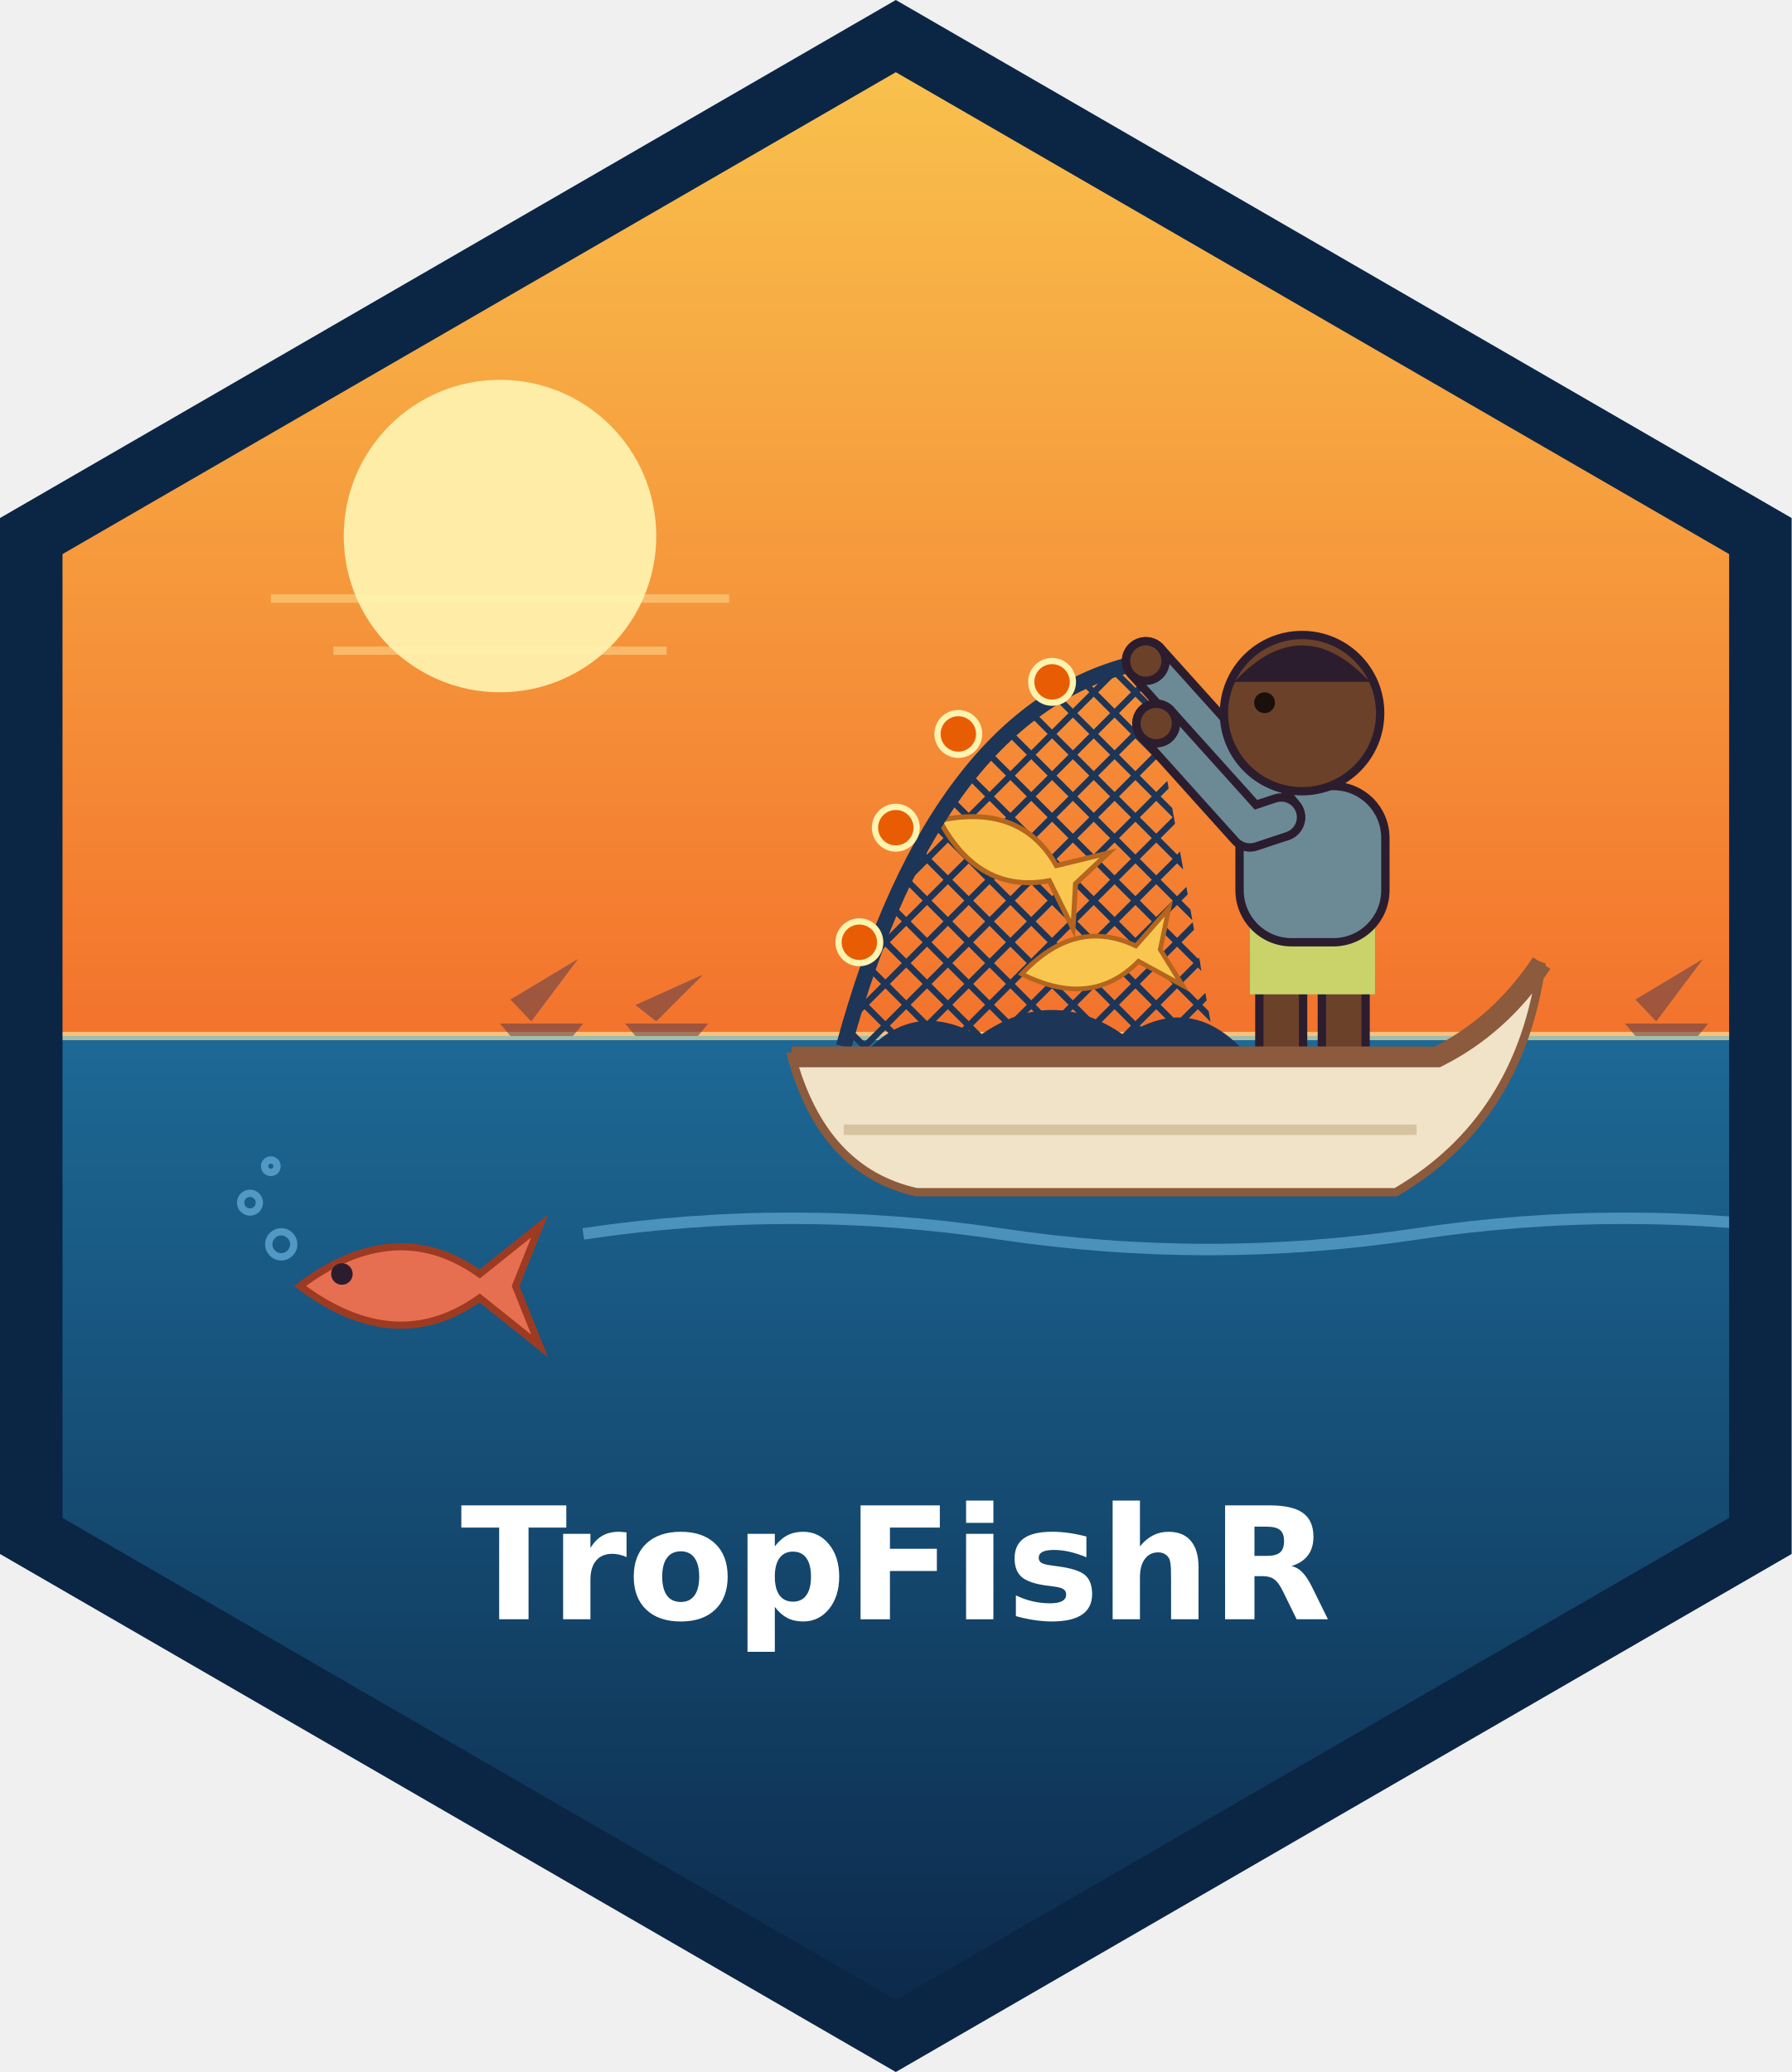
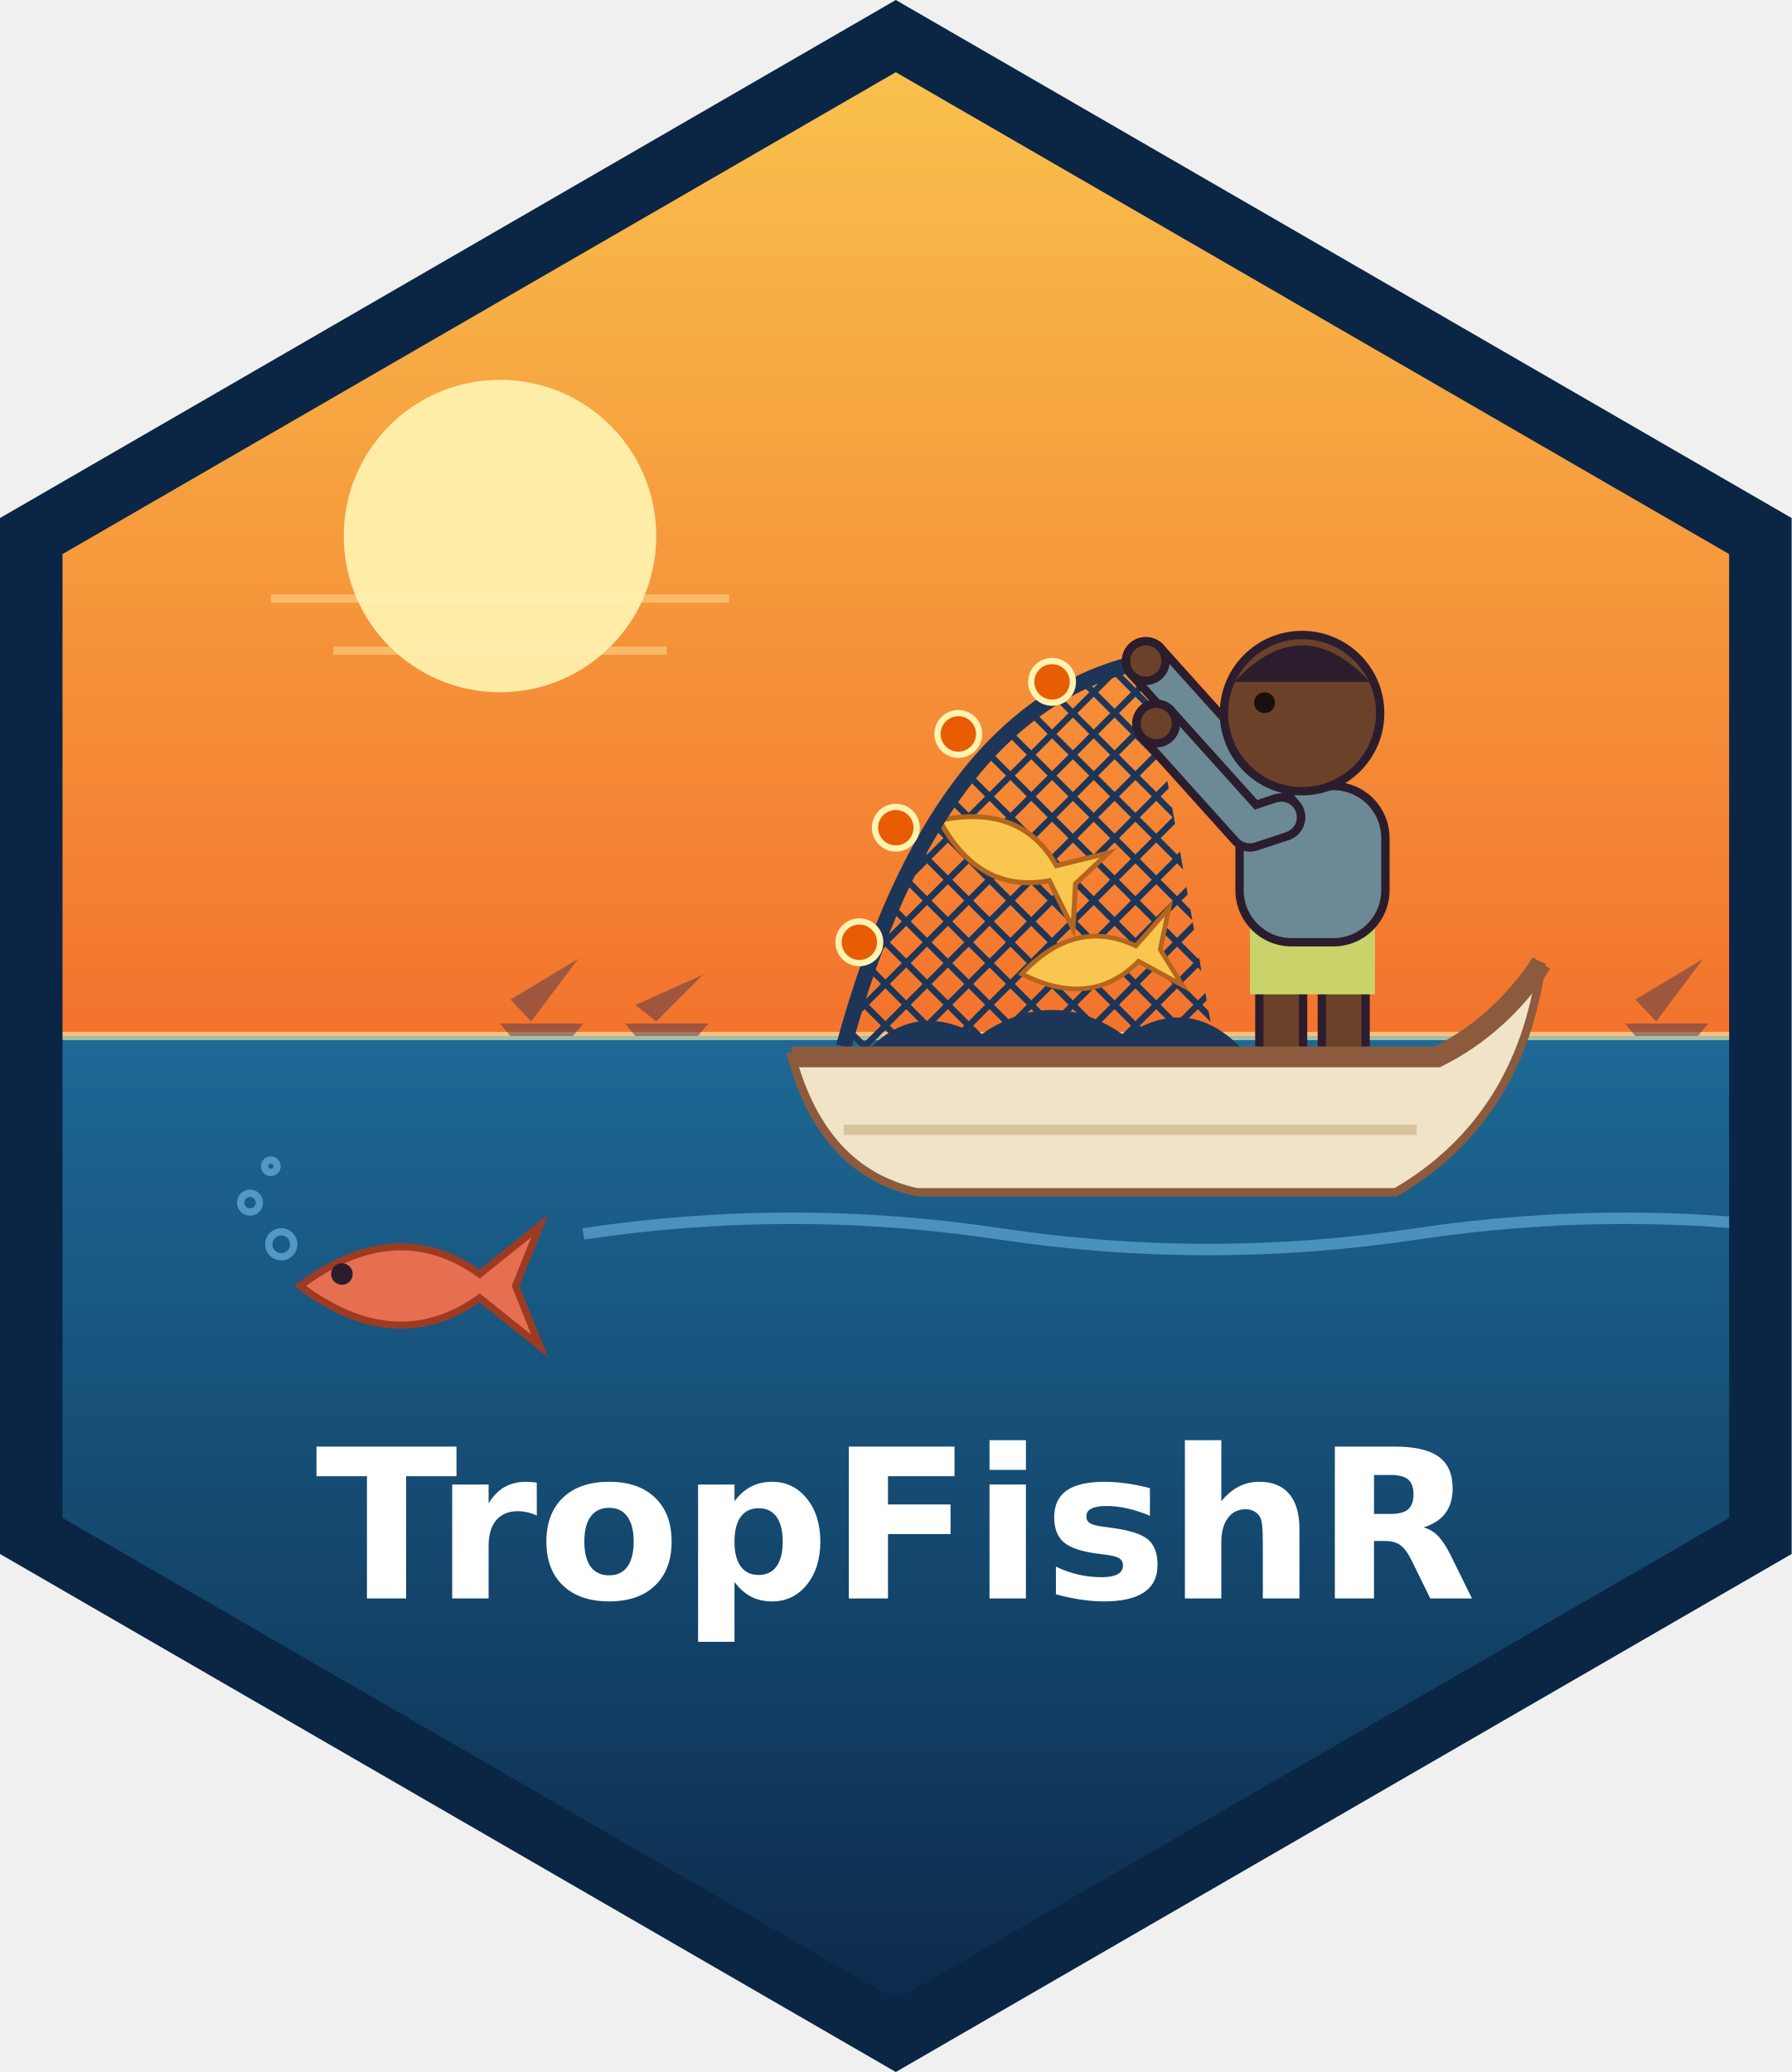
<svg xmlns="http://www.w3.org/2000/svg" viewBox="0 0 172 198.931" width="516" height="596.793" version="1.1" id="svg323">
  <defs id="defs23">
    <linearGradient id="sky" x1="0" y1="0" x2="0" y2="142.127" gradientTransform="scale(1.407195,0.7106335)" gradientUnits="userSpaceOnUse">
      <stop offset="0" stop-color="#f9c74f" id="stop2" />
      <stop offset="1" stop-color="#f3722c" id="stop4" />
    </linearGradient>
    <linearGradient id="sea" x1="0" y1="141.421" x2="0" y2="282.843" gradientTransform="scale(1.414214,0.7071068)" gradientUnits="userSpaceOnUse">
      <stop offset="0" stop-color="#1d6996" id="stop7" />
      <stop offset="1" stop-color="#0b2545" id="stop9" />
    </linearGradient>
    <radialGradient id="glow">
      <stop offset="0" stop-color="#ffd166" stop-opacity="0.75" id="stop12" />
      <stop offset="1" stop-color="#ffd166" stop-opacity="0" id="stop14" />
    </radialGradient>
    <clipPath id="c">
      <path d="m 100,4 83,48 v 96 L 100,196 17,148 V 52 Z" id="path17" />
    </clipPath>
    <clipPath id="net">
      <path d="m 124,64 q -20,4 -29,37 l 36,2 z" id="path20" />
    </clipPath>
  </defs>
  <g clip-path="url(#c)" id="g317" transform="translate(-14,-0.534453)">
    <path id="rect25" style="fill:url(#sky)" d="M 0,0 H 200 V 101 H 0 Z" />
    <path id="circle27" style="opacity:0.92;fill:#fff3b0" d="M 77,52 A 15,15 0 0 1 62,67 15,15 0 0 1 47,52 15,15 0 0 1 62,37 15,15 0 0 1 77,52 Z" />
    <path d="M 40,58 H 84 M 46,63 H 78" stroke="#fff3b0" stroke-width="0.8" opacity="0.4" id="path29" />
    <path id="rect31" style="fill:url(#sea)" d="M 0,100 H 200 V 200 H 0 Z" />
    <path d="M 0,100 H 200" stroke="#fff3b0" stroke-width="0.8" opacity="0.6" id="path33" />
    <path d="m 62,98.8 h 8 l -1,1.2 h -6 z m 3,-0.2 4.5,-6 -6.5,3.9 z" fill="#5a3d4a" opacity="0.55" id="path35" />
    <path d="m 74,98.8 h 8 l -1,1.2 h -6 z m 3,-0.2 4.5,-4.5 -6.5,2.925 z" fill="#5a3d4a" opacity="0.55" id="path37" />
    <path d="m 170,98.8 h 8 l -1,1.2 h -6 z m 3,-0.2 4.5,-6 -6.5,3.9 z" fill="#5a3d4a" opacity="0.55" id="path39" />
    <g clip-path="url(#net)" stroke="#1d3557" stroke-width="0.6" id="g241">
      <path id="line41" d="m 0,40 70,70" />
      <path id="line43" d="M 70,40 0,110" />
      <path id="line45" d="m 4,40 70,70" />
      <path id="line47" d="M 74,40 4,110" />
      <path id="line49" d="m 8,40 70,70" />
      <path id="line51" d="M 78,40 8,110" />
      <path id="line53" d="m 12,40 70,70" />
      <path id="line55" d="M 82,40 12,110" />
      <path id="line57" d="m 16,40 70,70" />
      <path id="line59" d="M 86,40 16,110" />
      <path id="line61" d="m 20,40 70,70" />
      <path id="line63" d="M 90,40 20,110" />
      <path id="line65" d="m 24,40 70,70" />
      <path id="line67" d="M 94,40 24,110" />
      <path id="line69" d="m 28,40 70,70" />
      <path id="line71" d="M 98,40 28,110" />
      <path id="line73" d="m 32,40 70,70" />
      <path id="line75" d="M 102,40 32,110" />
      <path id="line77" d="m 36,40 70,70" />
      <path id="line79" d="M 106,40 36,110" />
      <path id="line81" d="m 40,40 70,70" />
      <path id="line83" d="M 110,40 40,110" />
      <path id="line85" d="m 44,40 70,70" />
      <path id="line87" d="M 114,40 44,110" />
      <path id="line89" d="m 48,40 70,70" />
      <path id="line91" d="M 118,40 48,110" />
      <path id="line93" d="m 52,40 70,70" />
      <path id="line95" d="M 122,40 52,110" />
      <path id="line97" d="m 56,40 70,70" />
      <path id="line99" d="M 126,40 56,110" />
      <path id="line101" d="m 60,40 70,70" />
      <path id="line103" d="M 130,40 60,110" />
      <path id="line105" d="m 64,40 70,70" />
      <path id="line107" d="M 134,40 64,110" />
      <path id="line109" d="m 68,40 70,70" />
      <path id="line111" d="M 138,40 68,110" />
      <path id="line113" d="m 72,40 70,70" />
      <path id="line115" d="M 142,40 72,110" />
      <path id="line117" d="m 76,40 70,70" />
      <path id="line119" d="M 146,40 76,110" />
      <path id="line121" d="m 80,40 70,70" />
      <path id="line123" d="M 150,40 80,110" />
      <path id="line125" d="m 84,40 70,70" />
      <path id="line127" d="M 154,40 84,110" />
      <path id="line129" d="m 88,40 70,70" />
      <path id="line131" d="M 158,40 88,110" />
      <path id="line133" d="m 92,40 70,70" />
      <path id="line135" d="M 162,40 92,110" />
      <path id="line137" d="m 96,40 70,70" />
      <path id="line139" d="M 166,40 96,110" />
      <path id="line141" d="m 100,40 70,70" />
      <path id="line143" d="m 170,40 -70,70" />
      <path id="line145" d="m 104,40 70,70" />
      <path id="line147" d="m 174,40 -70,70" />
      <path id="line149" d="m 108,40 70,70" />
      <path id="line151" d="m 178,40 -70,70" />
      <path id="line153" d="m 112,40 70,70" />
      <path id="line155" d="m 182,40 -70,70" />
      <path id="line157" d="m 116,40 70,70" />
      <path id="line159" d="m 186,40 -70,70" />
      <path id="line161" d="m 120,40 70,70" />
      <path id="line163" d="m 190,40 -70,70" />
      <path id="line165" d="m 124,40 70,70" />
      <path id="line167" d="m 194,40 -70,70" />
      <path id="line169" d="m 128,40 70,70" />
      <path id="line171" d="m 198,40 -70,70" />
      <path id="line173" d="m 132,40 70,70" />
      <path id="line175" d="m 202,40 -70,70" />
      <path id="line177" d="m 136,40 70,70" />
      <path id="line179" d="m 206,40 -70,70" />
      <path id="line181" d="m 140,40 70,70" />
      <path id="line183" d="m 210,40 -70,70" />
      <path id="line185" d="m 144,40 70,70" />
      <path id="line187" d="m 214,40 -70,70" />
      <path id="line189" d="m 148,40 70,70" />
      <path id="line191" d="m 218,40 -70,70" />
      <path id="line193" d="m 152,40 70,70" />
      <path id="line195" d="m 222,40 -70,70" />
      <path id="line197" d="m 156,40 70,70" />
      <path id="line199" d="m 226,40 -70,70" />
      <path id="line201" d="m 160,40 70,70" />
      <path id="line203" d="m 230,40 -70,70" />
      <path id="line205" d="m 164,40 70,70" />
      <path id="line207" d="m 234,40 -70,70" />
      <path id="line209" d="m 168,40 70,70" />
      <path id="line211" d="m 238,40 -70,70" />
      <path id="line213" d="m 172,40 70,70" />
      <path id="line215" d="m 242,40 -70,70" />
      <path id="line217" d="m 176,40 70,70" />
      <path id="line219" d="m 246,40 -70,70" />
      <path id="line221" d="m 180,40 70,70" />
      <path id="line223" d="m 250,40 -70,70" />
      <path id="line225" d="m 184,40 70,70" />
      <path id="line227" d="m 254,40 -70,70" />
      <path id="line229" d="m 188,40 70,70" />
      <path id="line231" d="m 258,40 -70,70" />
      <path id="line233" d="m 192,40 70,70" />
      <path id="line235" d="m 262,40 -70,70" />
      <path id="line237" d="m 196,40 70,70" />
      <path id="line239" d="m 266,40 -70,70" />
    </g>
    <g transform="matrix(0.7250462,0.3380946,-0.3380946,0.7250462,110,82)" id="g245">
      <path d="M -8,0 Q 0,-6 7,-1 L 12,-5 10,0 12,5 7,1 Q 0,6 -8,0 Z" fill="#f9c74f" stroke="#b5651d" stroke-width="0.6" id="path243" />
    </g>
    <g transform="matrix(0.7386058,-0.1302361,0.1302361,0.7386058,118,93)" id="g249">
      <path d="M -8,0 Q 0,-6 7,-1 L 12,-5 10,0 12,5 7,1 Q 0,6 -8,0 Z" fill="#f9c74f" stroke="#b5651d" stroke-width="0.6" id="path247" />
    </g>
    <path d="m 124,64 q -20,4 -29,37" stroke="#1d3557" stroke-width="1.5" fill="none" id="path251" />
    <path id="circle253" style="fill:#e85d04;stroke:#fff3b0;stroke-width:0.6" d="m 117,66 a 2,2 0 0 1 -2,2 2,2 0 0 1 -2,-2 2,2 0 0 1 2,-2 2,2 0 0 1 2,2 z" />
    <path id="circle255" style="fill:#e85d04;stroke:#fff3b0;stroke-width:0.6" d="m 108,71 a 2,2 0 0 1 -2,2 2,2 0 0 1 -2,-2 2,2 0 0 1 2,-2 2,2 0 0 1 2,2 z" />
    <path id="circle257" style="fill:#e85d04;stroke:#fff3b0;stroke-width:0.6" d="m 102,80 a 2,2 0 0 1 -2,2 2,2 0 0 1 -2,-2 2,2 0 0 1 2,-2 2,2 0 0 1 2,2 z" />
    <path id="circle259" style="fill:#e85d04;stroke:#fff3b0;stroke-width:0.6" d="m 98.5,91 a 2,2 0 0 1 -2,2 2,2 0 0 1 -2,-2 2,2 0 0 1 2,-2 2,2 0 0 1 2,2 z" />
    <path d="m 96,103 q 5,-7 12,-3 7,-5 14,0 6,-4 11,1 v 3 H 96 Z" fill="#1d3557" id="path261" />
    <g stroke-linecap="round" stroke-linejoin="round" id="g293">
      <path id="line263" style="stroke:#2b1d2e;stroke-width:5" d="m 137,95 v 9" />
      <path id="line265" style="stroke:#6b4129;stroke-width:3.4" d="m 137,95 v 9" />
      <path id="line267" style="stroke:#2b1d2e;stroke-width:5" d="m 143,95 v 9" />
      <path id="line269" style="stroke:#6b4129;stroke-width:3.4" d="m 143,95 v 9" />
      <path id="rect271" style="fill:#c9d36a" d="m 134,88 h 12 v 8 h -12 z" />
      <path id="rect273" style="fill:#6c8a96;stroke:#2b1d2e;stroke-width:0.8" d="m 138,76 h 4 c 2.77,0 5,2.23 5,5 v 5 c 0,2.77 -2.23,5 -5,5 h -4 c -2.77,0 -5,-2.23 -5,-5 v -5 c 0,-2.77 2.23,-5 5,-5 z" />
      <path id="polyline275" style="fill:none;stroke:#2b1d2e;stroke-width:4.6" d="m 137,79 -4,-5 -9,-10" />
      <path id="polyline277" style="fill:none;stroke:#6c8a96;stroke-width:3" d="m 137,79 -4,-5 -9,-10" />
      <path id="circle279" style="fill:#6b4129;stroke:#2b1d2e;stroke-width:0.8" d="M 125.9,64 A 1.9,1.9 0 0 1 124,65.9 1.9,1.9 0 0 1 122.1,64 1.9,1.9 0 0 1 124,62.1 1.9,1.9 0 0 1 125.9,64 Z" />
      <path id="polyline281" style="fill:none;stroke:#2b1d2e;stroke-width:4.6" d="m 137,79 -3,1 -9,-10" />
      <path id="polyline283" style="fill:none;stroke:#6c8a96;stroke-width:3" d="m 137,79 -3,1 -9,-10" />
      <path id="circle285" style="fill:#6b4129;stroke:#2b1d2e;stroke-width:0.8" d="M 126.9,70 A 1.9,1.9 0 0 1 125,71.9 1.9,1.9 0 0 1 123.1,70 1.9,1.9 0 0 1 125,68.1 1.9,1.9 0 0 1 126.9,70 Z" />
      <path id="circle287" style="fill:#6b4129;stroke:#2b1d2e;stroke-width:0.8" d="M 146.5,69 A 7.5,7.5 0 0 1 139,76.5 7.5,7.5 0 0 1 131.5,69 7.5,7.5 0 0 1 139,61.5 7.5,7.5 0 0 1 146.5,69 Z" />
      <path id="circle289" style="fill:#1a0f0a" d="m 136.4,68 a 1,1 0 0 1 -1,1 1,1 0 0 1 -1,-1 1,1 0 0 1 1,-1 1,1 0 0 1 1,1 z" />
      <path d="m 132.5,66 q 6.5,-7 13,0" fill="#2b1d2e" id="path291" />
    </g>
    <path d="m 90,102 h 62 q 6,-3 10,-9 -2,15 -14,22 h -46 q -9,-2 -12,-13 z" fill="#f1e3c8" stroke="#8c5a3c" stroke-width="0.8" id="path295" />
    <path d="m 90,102 h 62 q 6,-3 10,-9" stroke="#8c5a3c" stroke-width="2" fill="none" id="path297" />
    <path d="m 95,109 h 55" stroke="#d8c3a0" stroke-width="1" fill="none" id="path299" />
    <path d="m 70,119 q 20,-3 40,0 20,3 40,0 20,-3 40,0" stroke="#5fa8d3" stroke-width="1.1" fill="none" opacity="0.7" id="path301" />
    <g transform="matrix(1.15,0,0,1.15,52,124)" id="g307">
      <path d="M -8,0 Q 0,-6 7,-1 L 12,-5 10,0 12,5 7,1 Q 0,6 -8,0 Z" fill="#e76f51" stroke="#9d3b22" stroke-width="0.6" id="path303" />
      <path id="circle305" style="fill:#2b1d2e" d="M -3.6,-1 A 0.9,0.9 0 0 1 -4.5,-0.1 0.9,0.9 0 0 1 -5.4,-1 0.9,0.9 0 0 1 -4.5,-1.9 0.9,0.9 0 0 1 -3.6,-1 Z" />
    </g>
    <g fill="none" stroke="#5fa8d3" stroke-width="0.7" opacity="0.8" id="g315">
      <path id="circle309" d="M 42.2,120 A 1.2,1.2 0 0 1 41,121.2 1.2,1.2 0 0 1 39.8,120 1.2,1.2 0 0 1 41,118.8 1.2,1.2 0 0 1 42.2,120 Z" />
      <path id="circle311" d="M 38.9,116 A 0.9,0.9 0 0 1 38,116.9 0.9,0.9 0 0 1 37.1,116 0.9,0.9 0 0 1 38,115.1 0.9,0.9 0 0 1 38.9,116 Z" />
      <path id="circle313" d="m 40.6,112.5 a 0.6,0.6 0 0 1 -0.6,0.6 0.6,0.6 0 0 1 -0.6,-0.6 0.6,0.6 0 0 1 0.6,-0.6 0.6,0.6 0 0 1 0.6,0.6 z" />
    </g>
  </g>
  <path d="m 86,3.466 83,48 v 96 l -83,48 -83,-48 V 51.466 Z" fill="none" stroke="#0b2545" stroke-width="6" id="path319" />
-   <g aria-label="TropFishR" id="text321" style="font-weight:bold;font-size:15px;font-family:'DejaVu Sans';text-anchor:middle;fill:#ffffff" transform="translate(-14,-0.534453)">
-     <path d="m 58.289,145.065 h 10.078 v 2.131 H 64.741 V 156 h -2.82 v -8.804 h -3.633 z" id="path452" />
-     <path d="m 74.153,150.031 q -0.344,-0.161 -0.688,-0.234 -0.337,-0.081 -0.681,-0.081 -1.011,0 -1.56,0.652 -0.542,0.645 -0.542,1.853 V 156 h -2.622 v -8.203 h 2.622 v 1.348 q 0.505,-0.806 1.157,-1.172 0.659,-0.374 1.575,-0.374 0.132,0 0.286,0.015 0.154,0.007 0.447,0.044 z" id="path454" />
-     <path d="m 79.36,149.474 q -0.872,0 -1.333,0.63 -0.454,0.623 -0.454,1.802 0,1.179 0.454,1.809 0.461,0.623 1.333,0.623 0.857,0 1.311,-0.623 0.454,-0.63 0.454,-1.809 0,-1.179 -0.454,-1.802 -0.454,-0.63 -1.311,-0.63 z m 0,-1.875 q 2.117,0 3.303,1.143 1.194,1.143 1.194,3.164 0,2.021 -1.194,3.164 -1.187,1.143 -3.303,1.143 -2.124,0 -3.325,-1.143 -1.194,-1.143 -1.194,-3.164 0,-2.021 1.194,-3.164 1.201,-1.143 3.325,-1.143 z" id="path456" />
-     <path d="m 88.384,154.813 v 4.307 h -2.622 v -11.323 h 2.622 v 1.201 q 0.542,-0.718 1.201,-1.055 0.659,-0.344 1.516,-0.344 1.516,0 2.49,1.208 0.974,1.201 0.974,3.098 0,1.897 -0.974,3.105 -0.974,1.201 -2.49,1.201 -0.857,0 -1.516,-0.337 -0.659,-0.344 -1.201,-1.062 z m 1.743,-5.31 q -0.842,0 -1.296,0.623 -0.447,0.615 -0.447,1.78 0,1.165 0.447,1.787 0.454,0.615 1.296,0.615 0.842,0 1.282,-0.615 0.447,-0.615 0.447,-1.787 0,-1.172 -0.447,-1.787 -0.439,-0.615 -1.282,-0.615 z" id="path458" />
-     <path d="m 96.616,145.065 h 7.61 v 2.131 h -4.79 v 2.036 h 4.504 v 2.131 H 99.436 V 156 h -2.82 z" id="path460" />
-     <path d="m 106.746,147.797 h 2.622 V 156 h -2.622 z m 0,-3.193 h 2.622 v 2.139 h -2.622 z" id="path462" />
-     <path d="m 118.296,148.053 v 1.992 q -0.842,-0.352 -1.626,-0.527 -0.784,-0.176 -1.479,-0.176 -0.747,0 -1.113,0.19 -0.359,0.183 -0.359,0.571 0,0.315 0.271,0.483 0.278,0.168 0.989,0.249 l 0.461,0.066 q 2.014,0.256 2.71,0.842 0.696,0.586 0.696,1.838 0,1.311 -0.967,1.97 -0.967,0.659 -2.886,0.659 -0.813,0 -1.685,-0.132 -0.864,-0.125 -1.78,-0.381 v -1.992 q 0.784,0.381 1.604,0.571 0.828,0.19 1.677,0.19 0.769,0 1.157,-0.212 0.388,-0.212 0.388,-0.63 0,-0.352 -0.271,-0.52 -0.264,-0.176 -1.062,-0.271 l -0.461,-0.059 q -1.75,-0.22 -2.454,-0.813 -0.703,-0.593 -0.703,-1.802 0,-1.304 0.894,-1.934 0.894,-0.63 2.739,-0.63 0.725,0 1.523,0.11 0.798,0.11 1.736,0.344 z" id="path464" />
-     <path d="M 129.062,151.005 V 156 h -2.637 v -0.813 -2.996 q 0,-1.077 -0.051,-1.48 -0.044,-0.403 -0.161,-0.593 -0.154,-0.256 -0.417,-0.396 -0.264,-0.146 -0.601,-0.146 -0.82,0 -1.289,0.637 -0.469,0.63 -0.469,1.75 V 156 h -2.622 v -11.396 h 2.622 v 4.395 q 0.593,-0.718 1.26,-1.055 0.666,-0.344 1.472,-0.344 1.421,0 2.153,0.872 0.74,0.872 0.74,2.534 z" id="path466" />
-     <path d="m 135.618,149.914 q 0.886,0 1.267,-0.33 0.388,-0.33 0.388,-1.084 0,-0.747 -0.388,-1.069 -0.381,-0.322 -1.267,-0.322 h -1.187 v 2.805 z m -1.187,1.948 V 156 h -2.82 v -10.935 h 4.307 q 2.161,0 3.164,0.725 1.011,0.725 1.011,2.292 0,1.084 -0.527,1.78 -0.52,0.696 -1.575,1.025 0.579,0.132 1.033,0.601 0.461,0.461 0.93,1.406 L 141.484,156 h -3.003 l -1.333,-2.717 q -0.403,-0.82 -0.82,-1.121 -0.41,-0.3 -1.099,-0.3 z" id="path468" />
+   <g aria-label="TropFishR" id="text321" style="font-weight:bold;font-size:20px;font-family:'DejaVu Sans';text-anchor:middle;fill:#ffffff" transform="translate(-14,-0.534453)">
+     <path d="m 44.385,139.42 h 13.438 v 2.842 H 52.988 V 154 h -3.76 v -11.738 h -4.844 z" id="path452" />
+     <path d="m 65.537,146.041 q -0.459,-0.215 -0.918,-0.312 -0.449,-0.107 -0.908,-0.107 -1.348,0 -2.08,0.869 -0.723,0.859 -0.723,2.471 V 154 h -3.496 v -10.938 h 3.496 v 1.797 q 0.674,-1.074 1.543,-1.562 0.879,-0.498 2.1,-0.498 0.176,0 0.381,0.019 0.205,0.01 0.596,0.059 z" id="path454" />
+     <path d="m 72.48,145.299 q -1.162,0 -1.777,0.84 -0.605,0.83 -0.605,2.402 0,1.572 0.605,2.412 0.615,0.83 1.777,0.83 1.143,0 1.748,-0.83 0.605,-0.84 0.605,-2.412 0,-1.572 -0.605,-2.402 -0.605,-0.84 -1.748,-0.84 z m 0,-2.5 q 2.822,0 4.404,1.523 1.592,1.523 1.592,4.219 0,2.695 -1.592,4.219 -1.582,1.523 -4.404,1.523 -2.832,0 -4.434,-1.523 -1.592,-1.523 -1.592,-4.219 0,-2.695 1.592,-4.219 1.602,-1.523 4.434,-1.523 z" id="path456" />
+     <path d="m 84.512,152.418 v 5.742 H 81.016 V 143.062 h 3.496 v 1.602 q 0.723,-0.957 1.602,-1.406 0.879,-0.459 2.021,-0.459 2.021,0 3.32,1.611 1.299,1.602 1.299,4.131 0,2.529 -1.299,4.141 -1.299,1.602 -3.32,1.602 -1.143,0 -2.021,-0.449 -0.879,-0.459 -1.602,-1.416 z m 2.324,-7.08 q -1.123,0 -1.729,0.83 -0.596,0.82 -0.596,2.373 0,1.553 0.596,2.383 0.605,0.82 1.729,0.82 1.123,0 1.709,-0.82 0.596,-0.82 0.596,-2.383 0,-1.562 -0.596,-2.383 -0.586,-0.82 -1.709,-0.82 z" id="path458" />
+     <path d="m 95.488,139.42 h 10.146 v 2.842 h -6.387 v 2.715 h 6.006 v 2.842 H 99.248 V 154 h -3.76 z" id="path460" />
+     <path d="m 108.994,143.062 h 3.496 V 154 h -3.496 z m 0,-4.258 h 3.496 v 2.852 h -3.496 z" id="path462" />
+     <path d="m 124.395,143.404 v 2.656 q -1.123,-0.469 -2.168,-0.703 -1.045,-0.234 -1.973,-0.234 -0.996,0 -1.484,0.254 -0.479,0.244 -0.479,0.762 0,0.42 0.361,0.645 0.371,0.225 1.318,0.332 l 0.615,0.088 q 2.686,0.342 3.613,1.123 0.928,0.781 0.928,2.451 0,1.748 -1.289,2.627 -1.289,0.879 -3.848,0.879 -1.084,0 -2.246,-0.176 -1.152,-0.166 -2.373,-0.508 v -2.656 q 1.045,0.508 2.139,0.762 1.104,0.254 2.236,0.254 1.025,0 1.543,-0.283 0.518,-0.283 0.518,-0.84 0,-0.469 -0.361,-0.693 -0.352,-0.234 -1.416,-0.361 l -0.615,-0.078 q -2.334,-0.293 -3.271,-1.084 -0.938,-0.791 -0.938,-2.402 0,-1.738 1.191,-2.578 1.191,-0.84 3.652,-0.84 0.967,0 2.031,0.146 1.064,0.146 2.314,0.459 z" id="path464" />
+     <path d="M 138.75,147.34 V 154 h -3.516 v -1.084 -3.994 q 0,-1.436 -0.068,-1.973 -0.059,-0.537 -0.215,-0.791 -0.205,-0.342 -0.557,-0.527 -0.352,-0.195 -0.801,-0.195 -1.094,0 -1.719,0.85 -0.625,0.84 -0.625,2.334 V 154 h -3.496 V 138.805 H 131.25 v 5.859 q 0.791,-0.957 1.68,-1.406 0.889,-0.459 1.963,-0.459 1.895,0 2.871,1.162 0.986,1.162 0.986,3.379 z" id="path466" />
+     <path d="m 147.49,145.885 q 1.182,0 1.689,-0.439 0.518,-0.439 0.518,-1.445 0,-0.996 -0.518,-1.426 -0.508,-0.43 -1.689,-0.43 h -1.582 v 3.74 z m -1.582,2.598 V 154 h -3.76 v -14.58 h 5.742 q 2.881,0 4.219,0.967 1.348,0.967 1.348,3.057 0,1.445 -0.703,2.373 -0.693,0.928 -2.1,1.367 0.771,0.176 1.377,0.801 0.615,0.615 1.24,1.875 L 155.312,154 h -4.004 l -1.777,-3.623 q -0.537,-1.094 -1.094,-1.494 -0.547,-0.4 -1.465,-0.4 z" id="path468" />
  </g>
</svg>
